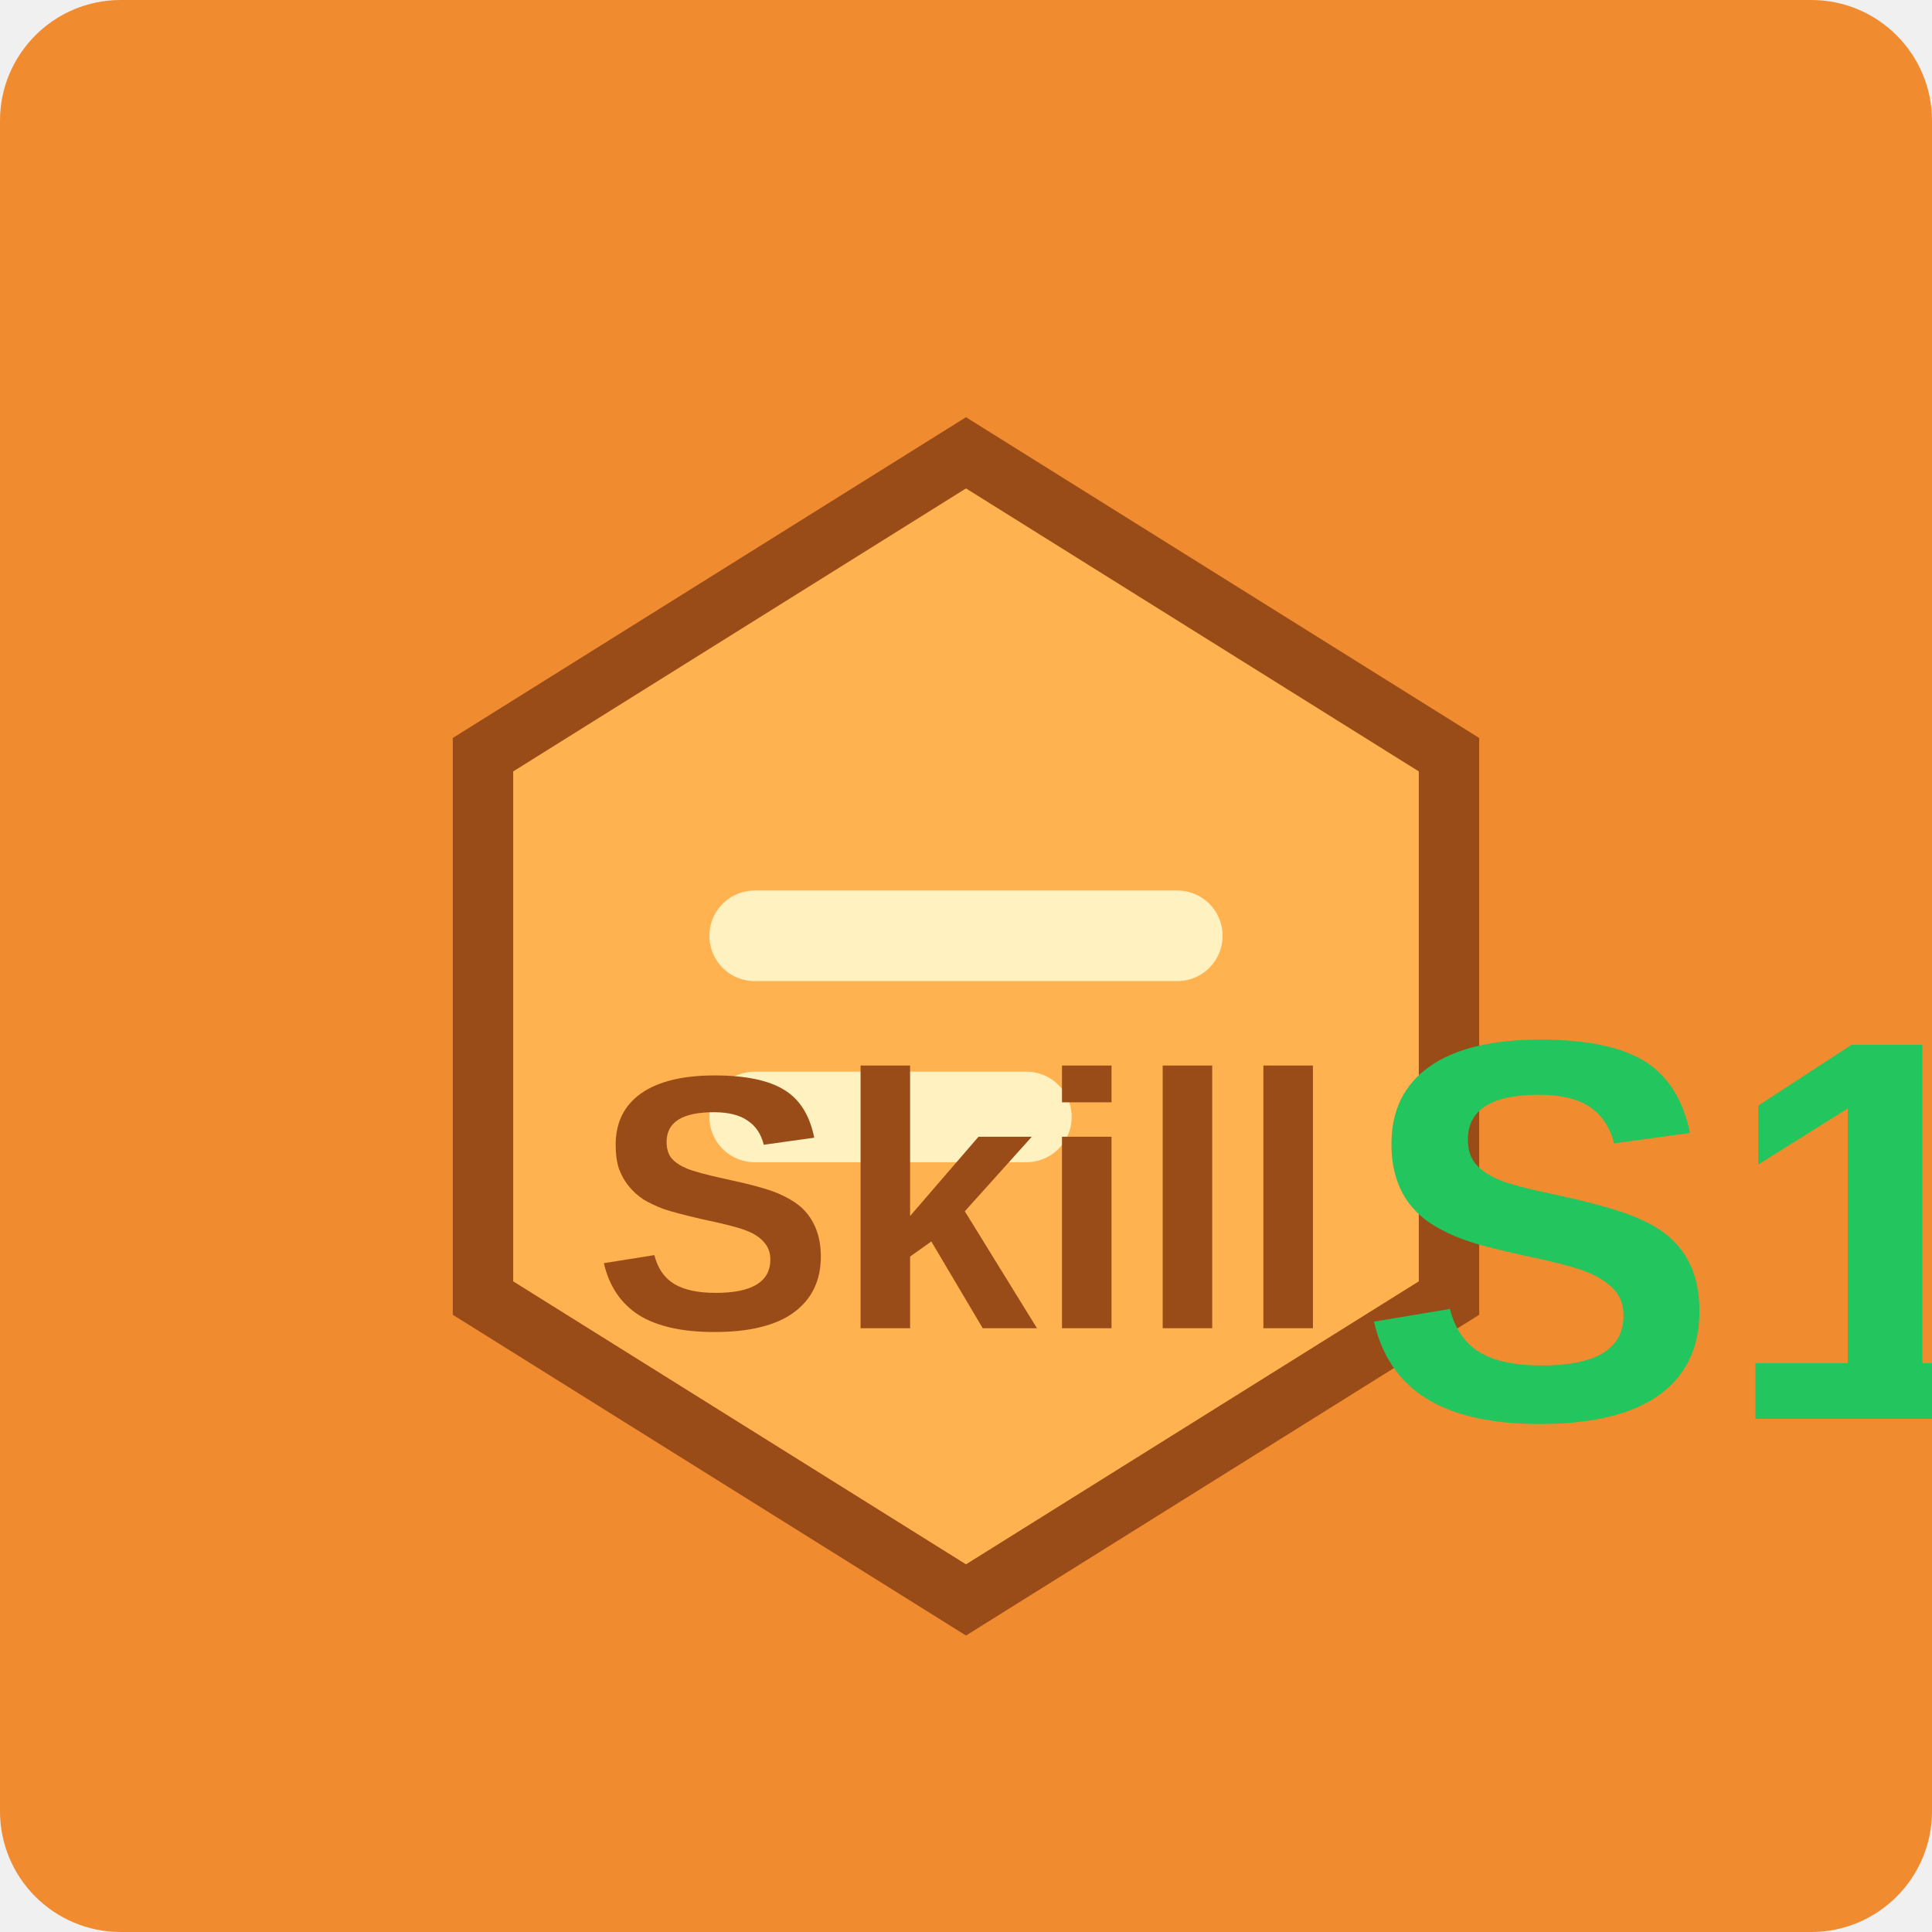
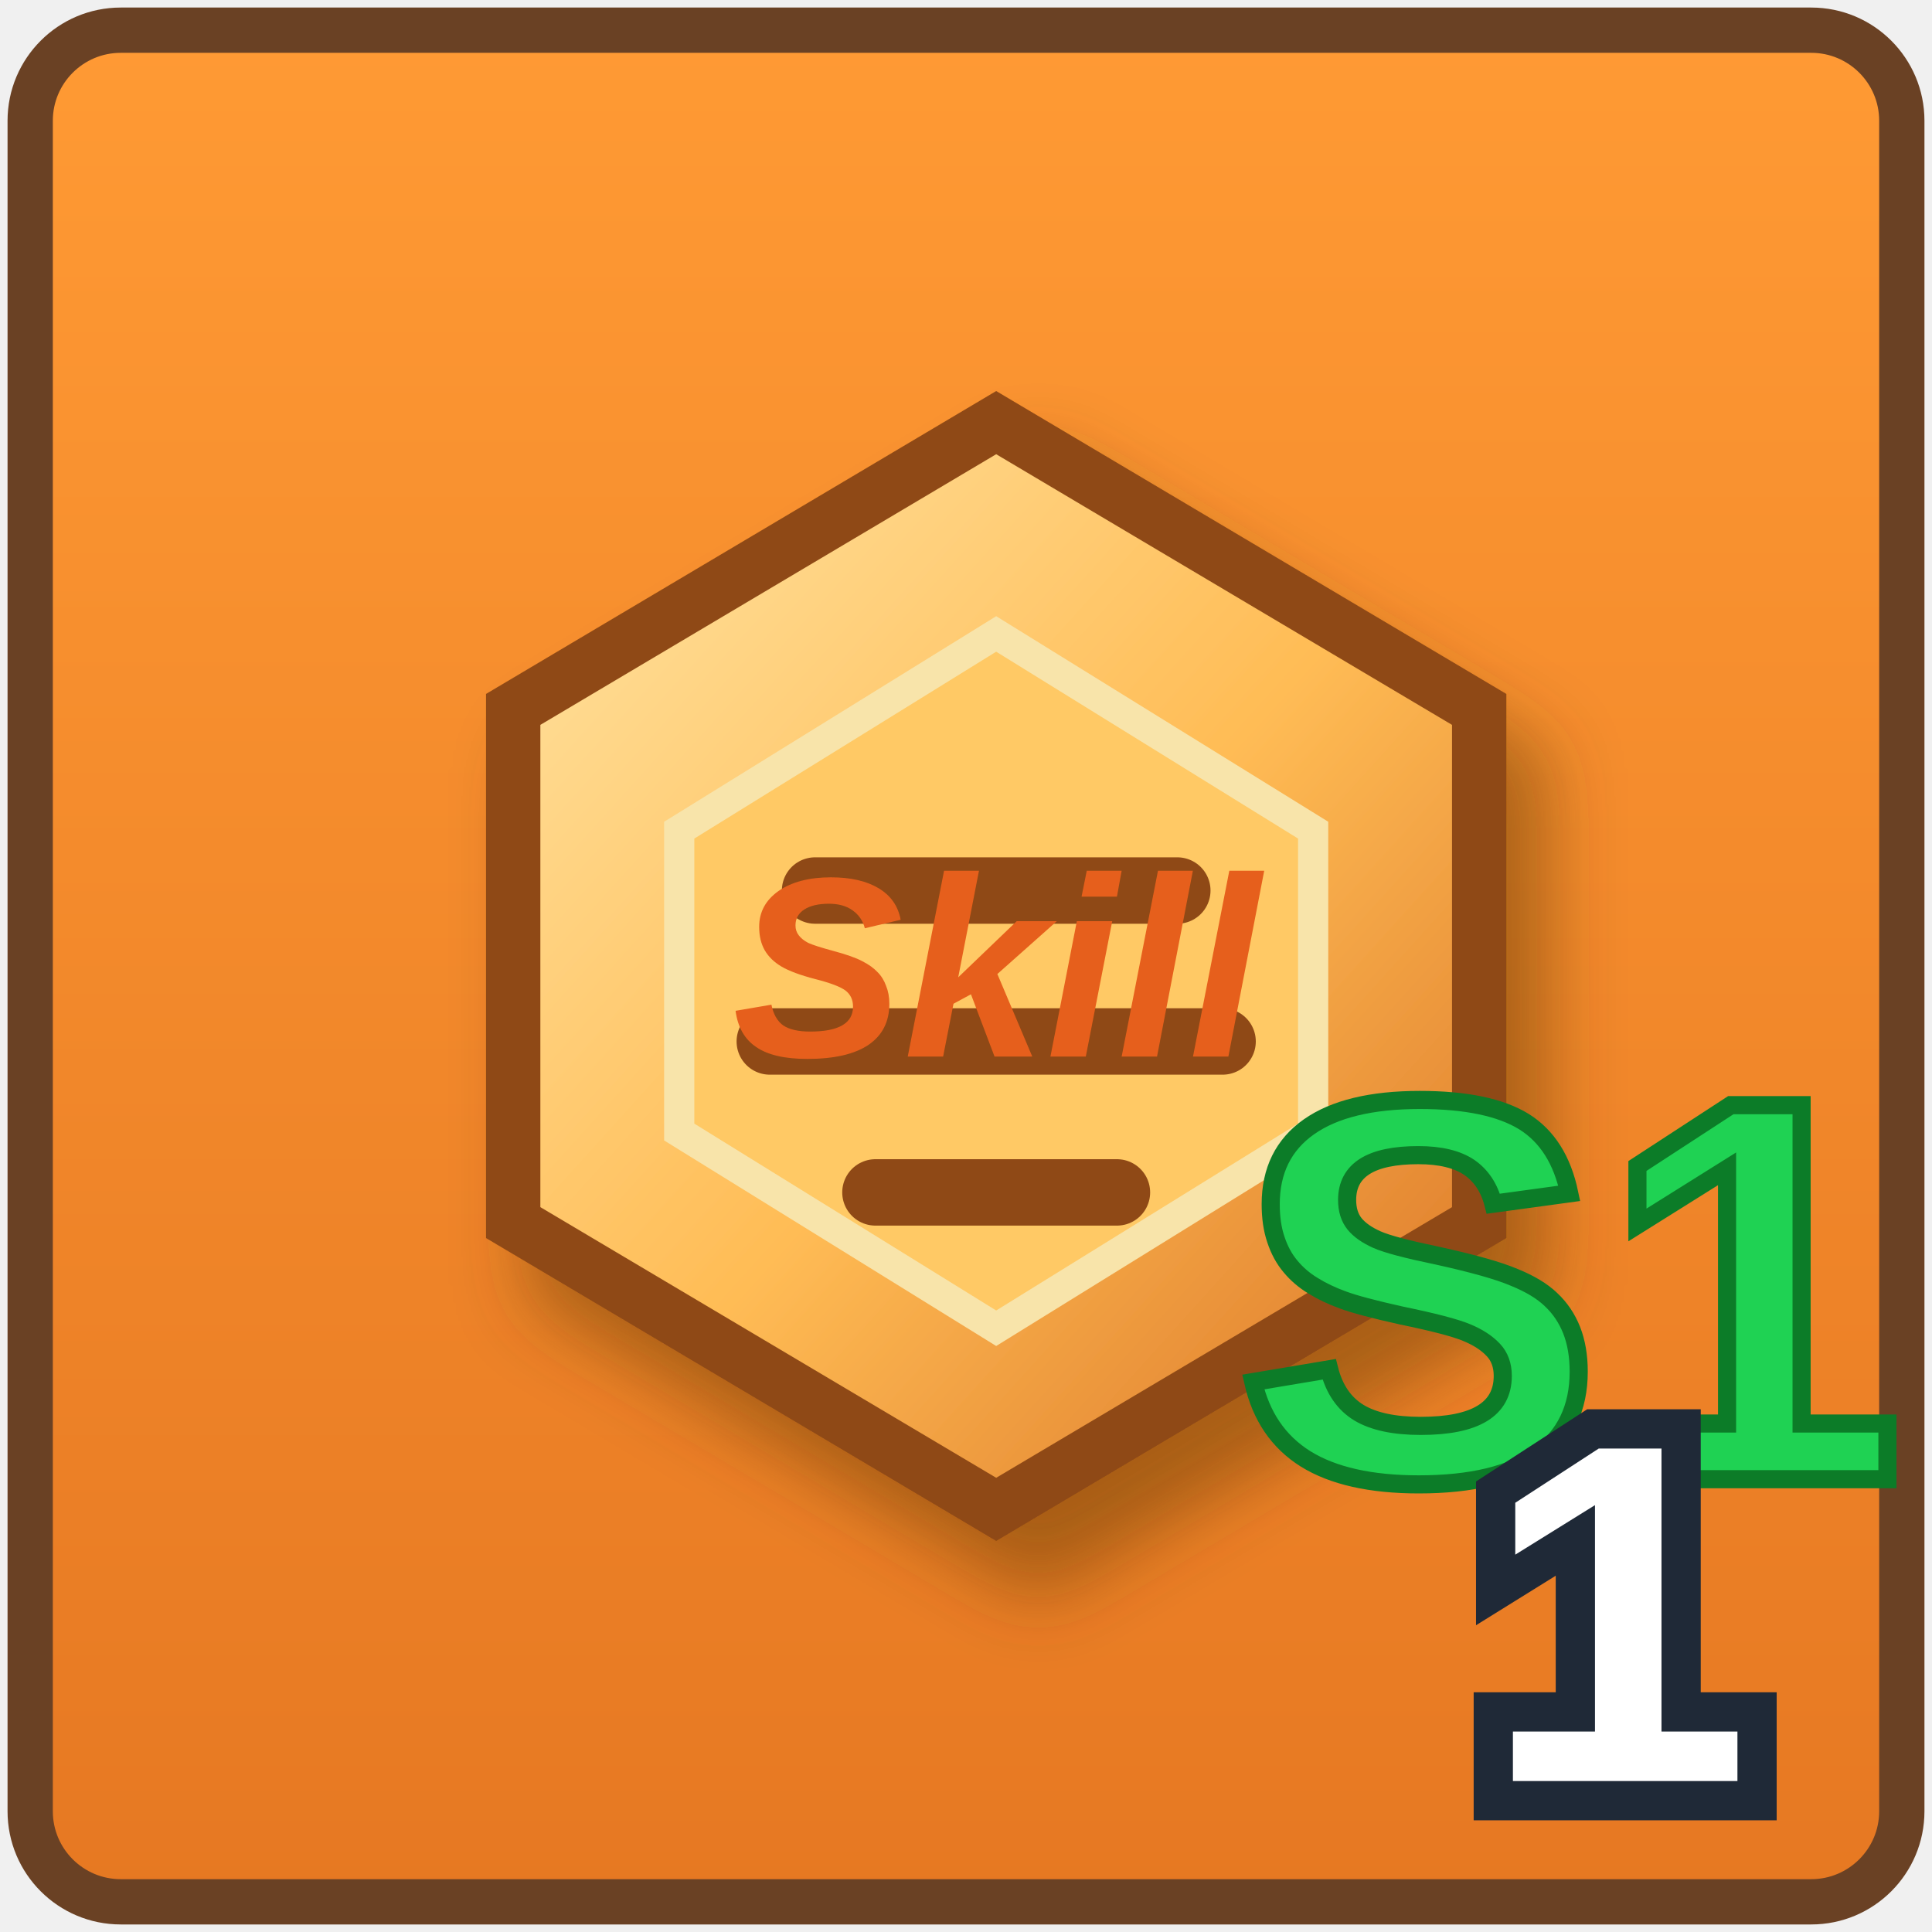
<svg xmlns="http://www.w3.org/2000/svg" viewBox="0 0 64 64">
-   <rect width="64" height="64" rx="4" fill="#f08b2f" />
-   <path d="M16 25 32 15l16 10v18L32 53 16 43Z" fill="#ffb24f" stroke="#9a4c18" stroke-width="2" />
-   <path d="M25 31h14M25 37h9" stroke="#fff2c0" stroke-width="3" stroke-linecap="round" />
-   <text x="32" y="44" text-anchor="middle" font-family="Arial, sans-serif" font-size="12" font-weight="800" fill="#9a4c18">Skill</text>
-   <text x="45" y="47" font-family="Arial, sans-serif" font-size="18" font-weight="900" fill="#22c55e">S1</text>
+   <defs>
+     <linearGradient id="bg" x1="0" x2="0" y1="0" y2="1">
+       <stop offset="0" stop-color="#ff9a34" />
+       <stop offset="1" stop-color="#e67822" />
+     </linearGradient>
+     <linearGradient id="token" x1="0" x2="1" y1="0" y2="1">
+       <stop offset="0" stop-color="#ffe6a7" />
+       <stop offset=".52" stop-color="#ffbc55" />
+       <stop offset="1" stop-color="#d86f22" />
+     </linearGradient>
+     <filter id="shadow" x="-20%" y="-20%" width="140%" height="140%">
+       <feDropShadow dx="1.4" dy="2" stdDeviation="1.2" flood-color="#57310d" flood-opacity=".45" />
+     </filter>
+   </defs>
+   <rect x="1" y="1" width="62" height="62" rx="3" fill="url(#bg)" stroke="#6a4124" stroke-width="1.5" />
+   <g filter="url(#shadow)">
+     <path d="M17 23.5 33 14l16 9.5v17L33 50 17 40.5Z" fill="url(#token)" stroke="#8f4a17" stroke-width="1.8" />
+     <path d="M22.5 27.5 33 21l10.5 6.5v10L33 44l-10.5-6.5Z" fill="#ffc965" stroke="#f8e4aa" stroke-width="1" />
+     <path d="M27 29.5h12M25.5 34.5h15M29 39.5h8" stroke="#8f4a17" stroke-width="2.2" stroke-linecap="round" />
+     <text x="33" y="35" text-anchor="middle" font-family="Arial, sans-serif" font-size="8.5" font-style="italic" font-weight="900" fill="#e65f1b">Skill</text>
+   </g>
+   <text x="41" y="49" font-family="Arial Black, Arial, sans-serif" font-size="18" font-weight="900" fill="#1fd253" stroke="#0c7c28" stroke-width=".6">S1</text>
+   <text x="58" y="59" text-anchor="end" font-family="Arial Black, Arial, sans-serif" font-size="16" font-weight="900" fill="#fff" stroke="#1f2937" stroke-width="2.6" paint-order="stroke">1</text>
</svg>
